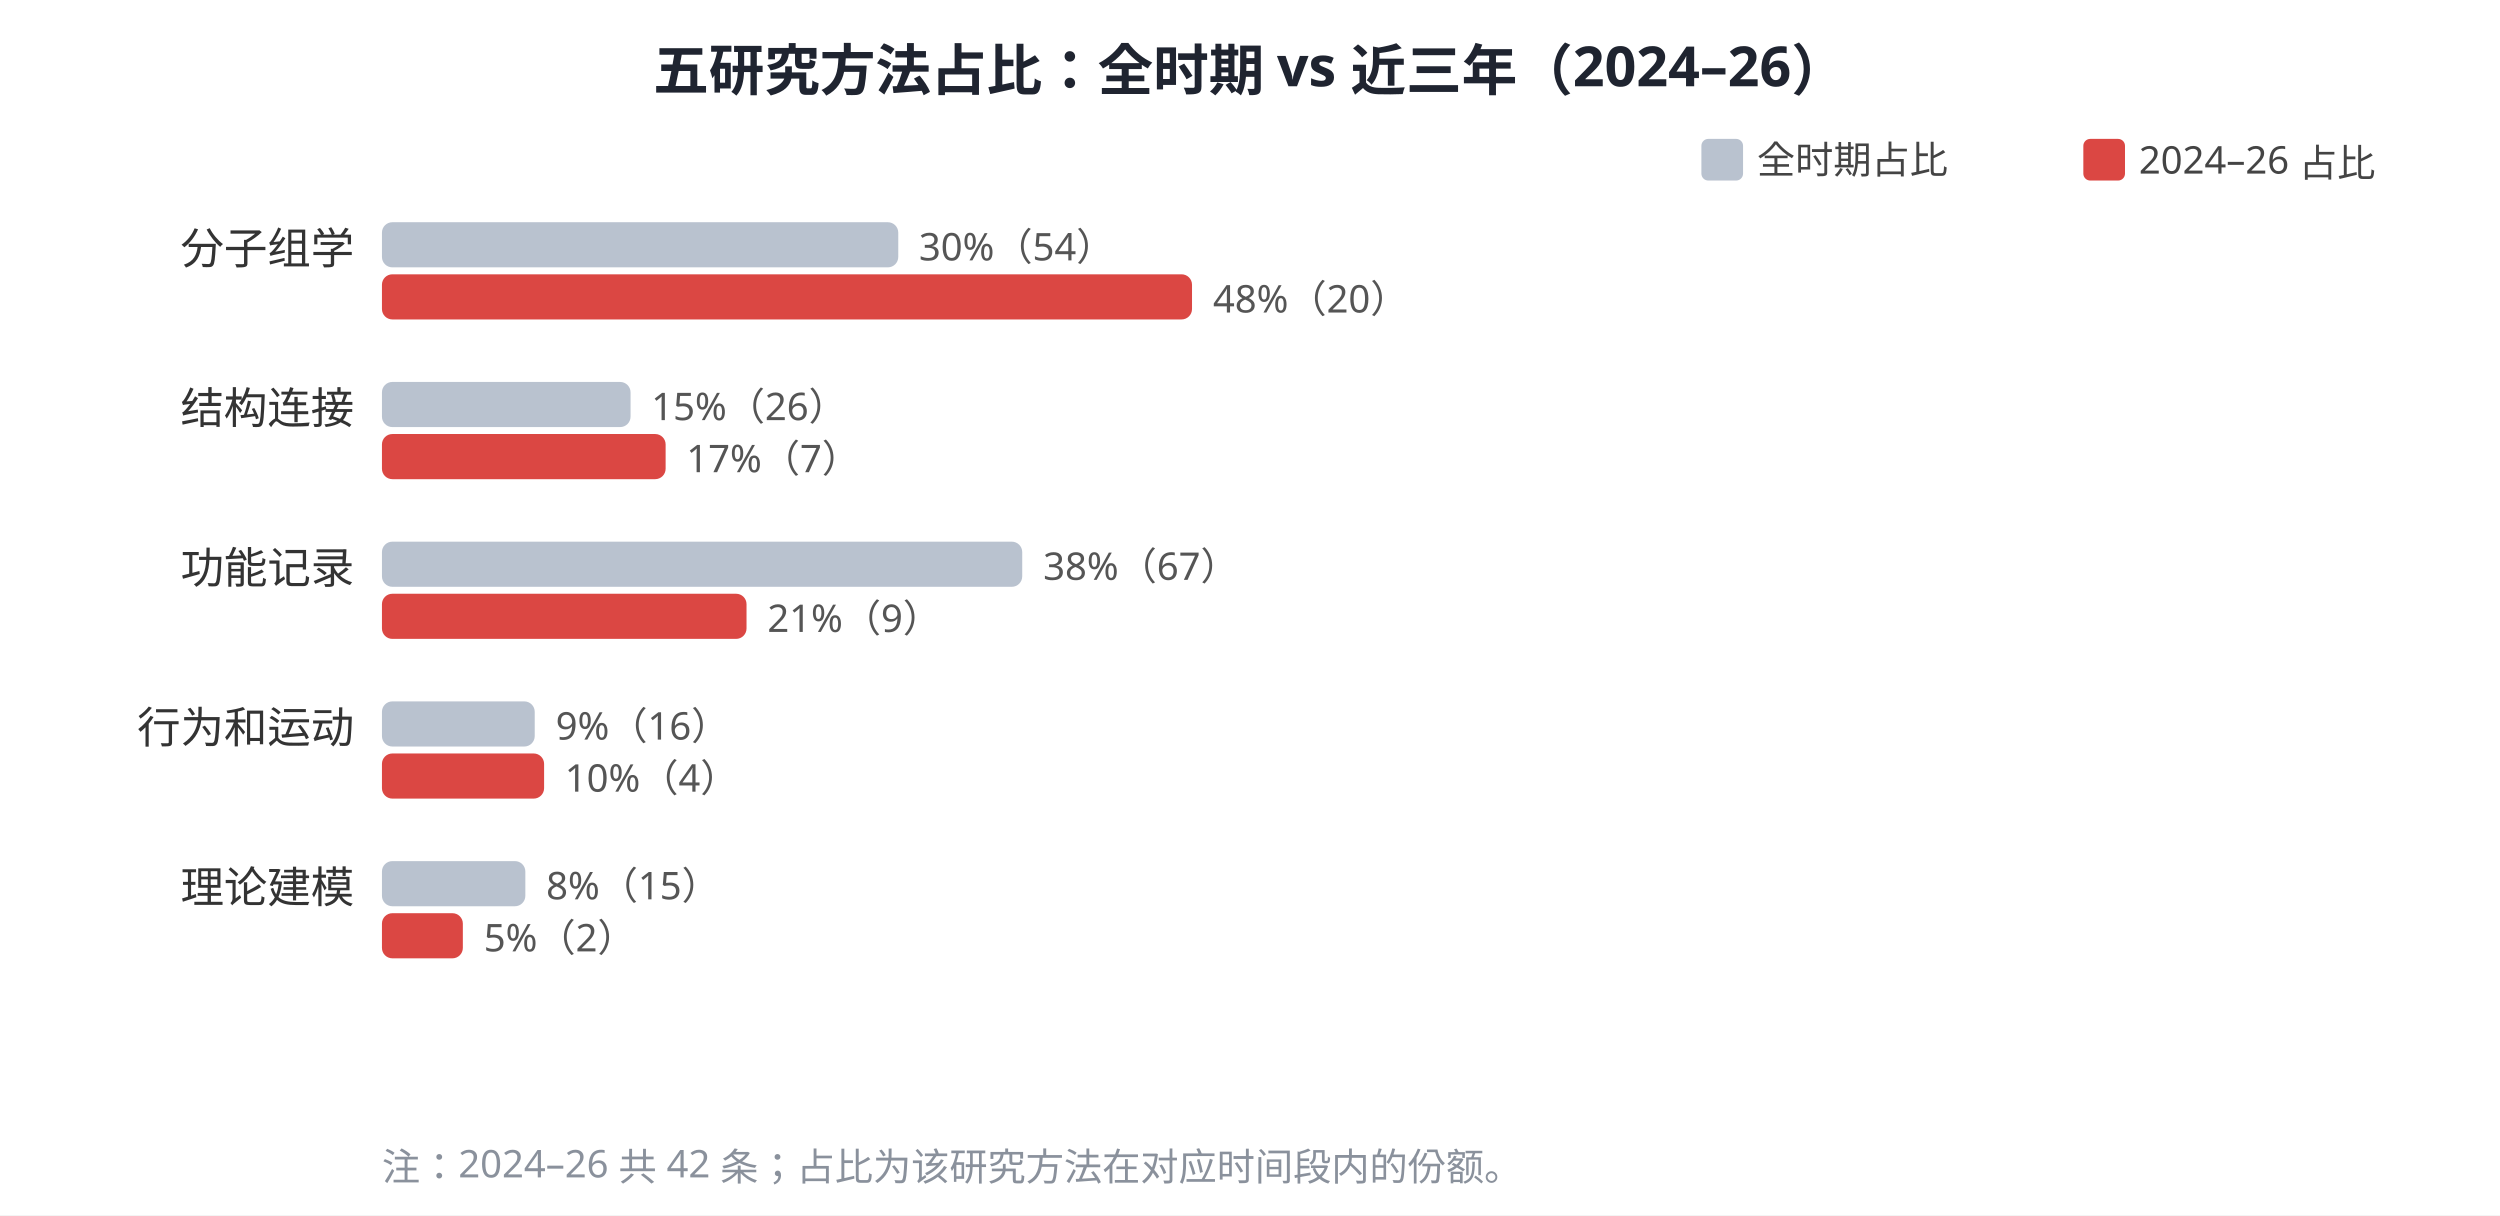
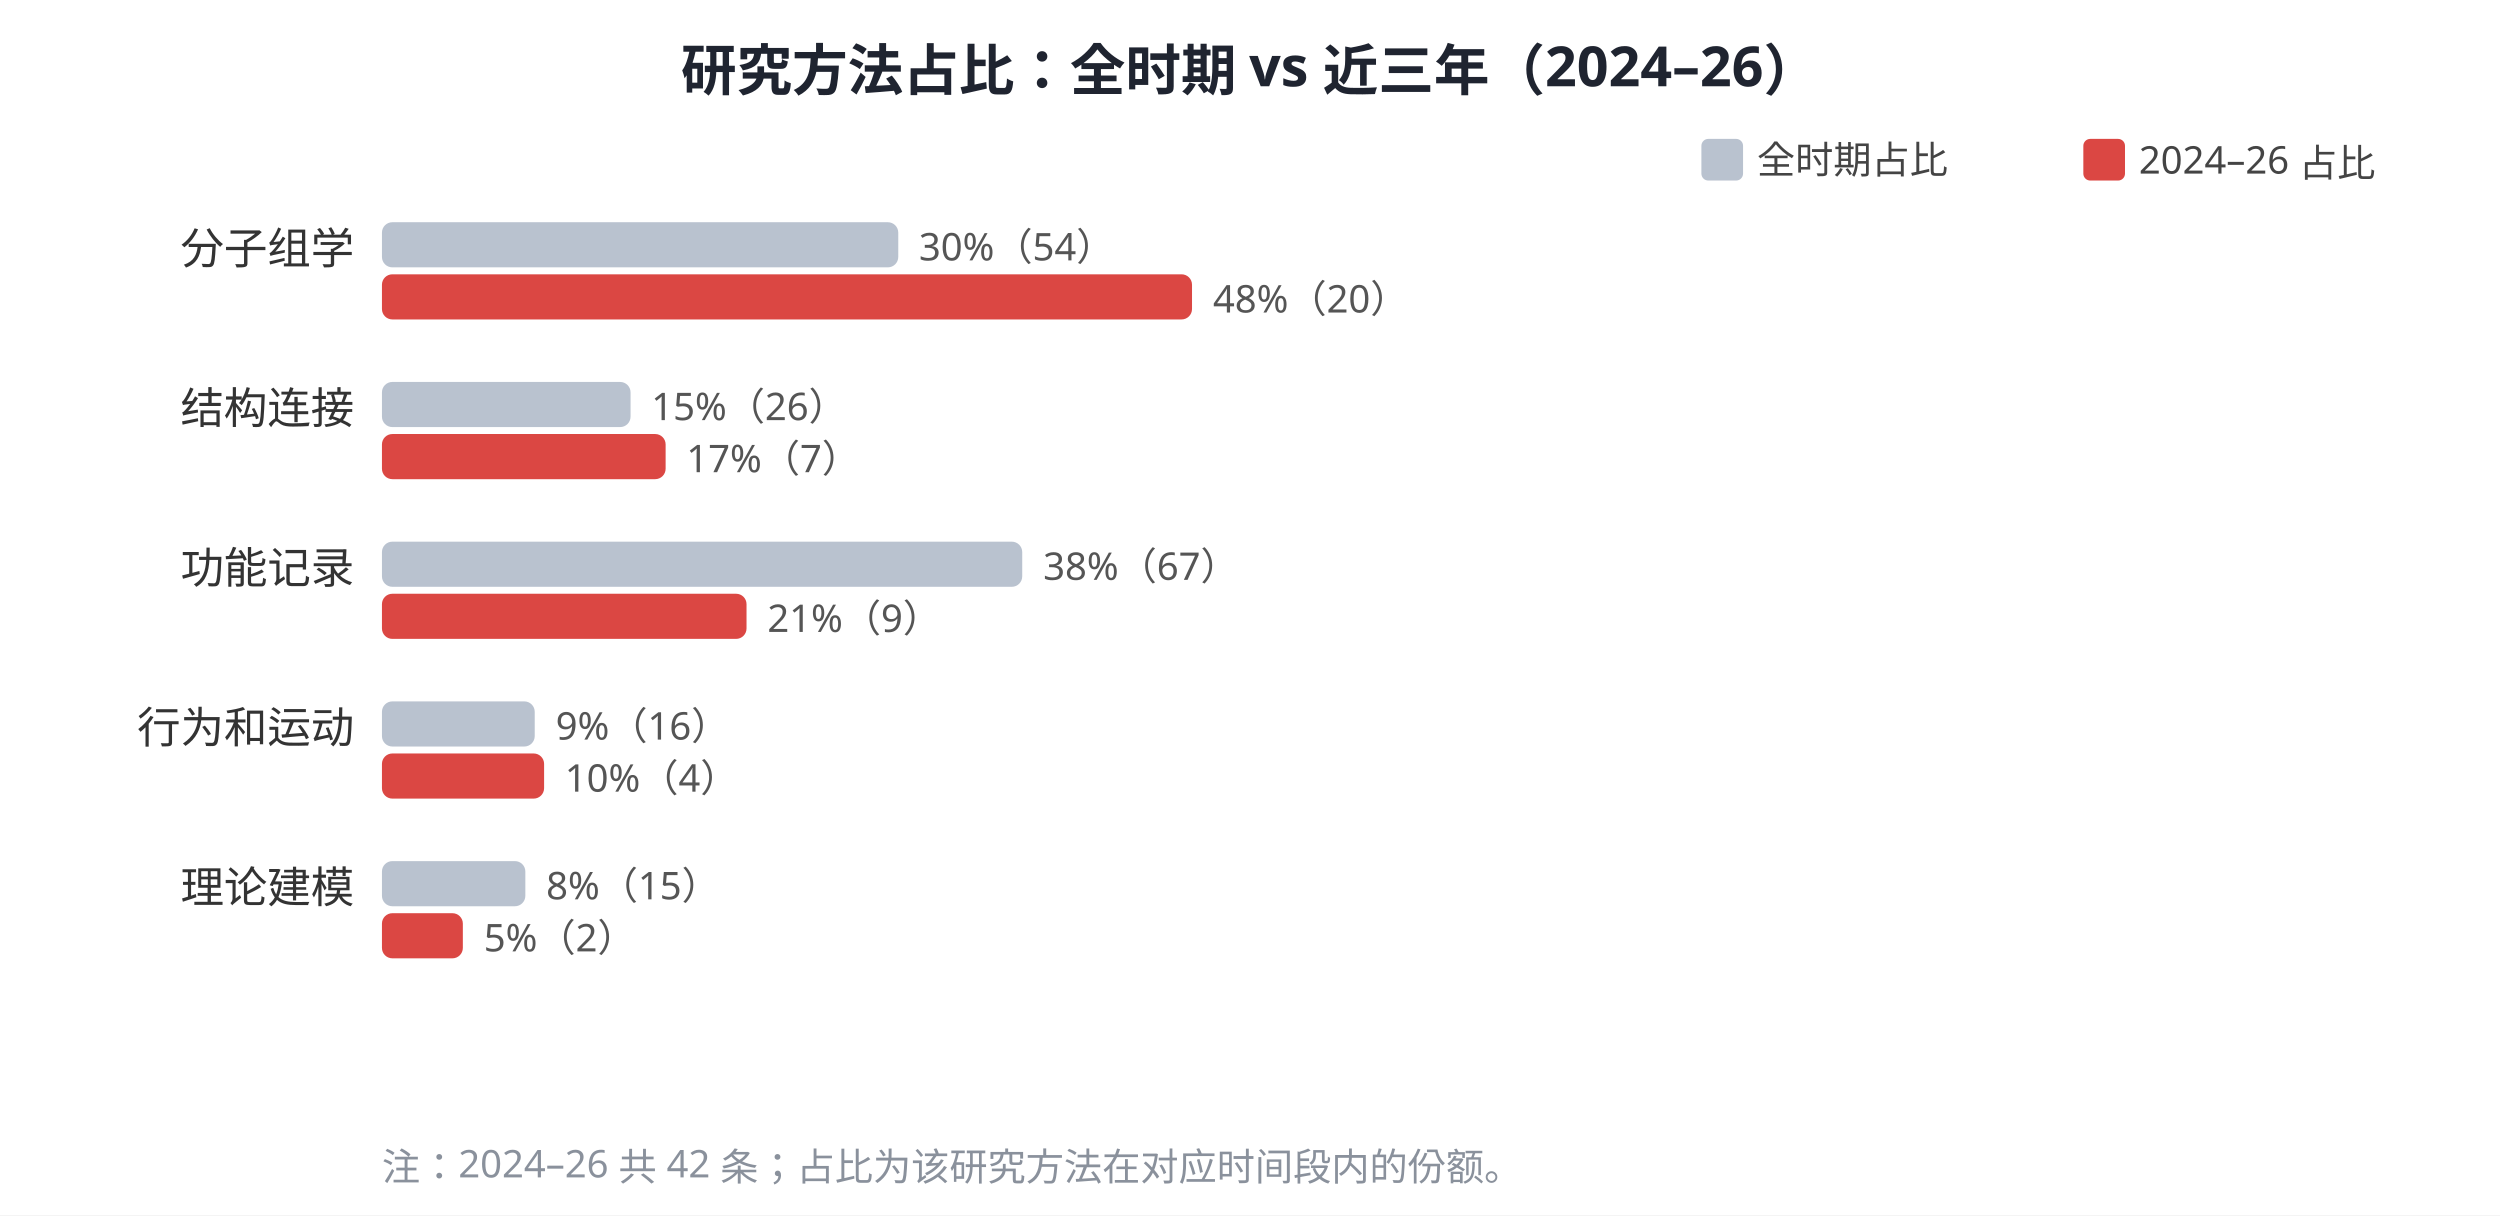
<svg xmlns="http://www.w3.org/2000/svg" viewBox="0 0 720 350" font-family="'Segoe UI','Microsoft YaHei',sans-serif">
  <rect width="720" height="350" fill="#ffffff" />
-   <text x="360" y="26" text-anchor="middle" font-size="16" font-weight="700" fill="#1f2430">五研究方法占比：全时期 vs 近三年（2024–26）</text>
+   <text x="360" y="26" text-anchor="middle" font-size="16" font-weight="700" fill="#1f2430">研究方法占比：全时期 vs 近三年（2024–26）</text>
  <rect x="490" y="40" width="12" height="12" rx="2" fill="#b9c2cf" />
  <text x="506" y="50" font-size="11" fill="#444">全时期占比</text>
  <rect x="600" y="40" width="12" height="12" rx="2" fill="#db4743" />
  <text x="616" y="50" font-size="11" fill="#444">2024–26 占比</text>
  <text x="102" y="76" text-anchor="end" font-size="12.5" fill="#333">分子组学</text>
  <rect x="110" y="64" width="148.7" height="13" rx="3" fill="#b9c2cf" />
  <text x="264.652" y="75" font-size="11" fill="#555">30%（54）</text>
  <rect x="110" y="79" width="233.3" height="13" rx="3" fill="#db4743" />
  <text x="349.333" y="90" font-size="11" fill="#555">48%（20）</text>
  <text x="102" y="122" text-anchor="end" font-size="12.5" fill="#333">结构连接</text>
  <rect x="110" y="110" width="71.6" height="13" rx="3" fill="#b9c2cf" />
  <text x="187.573" y="121" font-size="11" fill="#555">15%（26）</text>
  <rect x="110" y="125" width="81.7" height="13" rx="3" fill="#db4743" />
  <text x="197.667" y="136" font-size="11" fill="#555">17%（7）</text>
  <text x="102" y="168" text-anchor="end" font-size="12.5" fill="#333">功能记录</text>
  <rect x="110" y="156" width="184.4" height="13" rx="3" fill="#b9c2cf" />
  <text x="300.438" y="167" font-size="11" fill="#555">38%（67）</text>
  <rect x="110" y="171" width="105.0" height="13" rx="3" fill="#db4743" />
  <text x="221" y="182" font-size="11" fill="#555">21%（9）</text>
  <text x="102" y="214" text-anchor="end" font-size="12.5" fill="#333">行为和运动</text>
  <rect x="110" y="202" width="44.0" height="13" rx="3" fill="#b9c2cf" />
  <text x="160.045" y="213" font-size="11" fill="#555">9%（16）</text>
  <rect x="110" y="217" width="46.7" height="13" rx="3" fill="#db4743" />
  <text x="162.667" y="228" font-size="11" fill="#555">10%（4）</text>
  <text x="102" y="260" text-anchor="end" font-size="12.5" fill="#333">理论建模</text>
  <rect x="110" y="248" width="41.3" height="13" rx="3" fill="#b9c2cf" />
  <text x="157.292" y="259" font-size="11" fill="#555">8%（15）</text>
  <rect x="110" y="263" width="23.3" height="13" rx="3" fill="#db4743" />
  <text x="139.333" y="274" font-size="11" fill="#555">5%（2）</text>
  <text x="110" y="340" font-size="11" fill="#8a919c">注：2024–26 共 42 条；占比为该研究方法在对应时间段内的份额。</text>
</svg>
